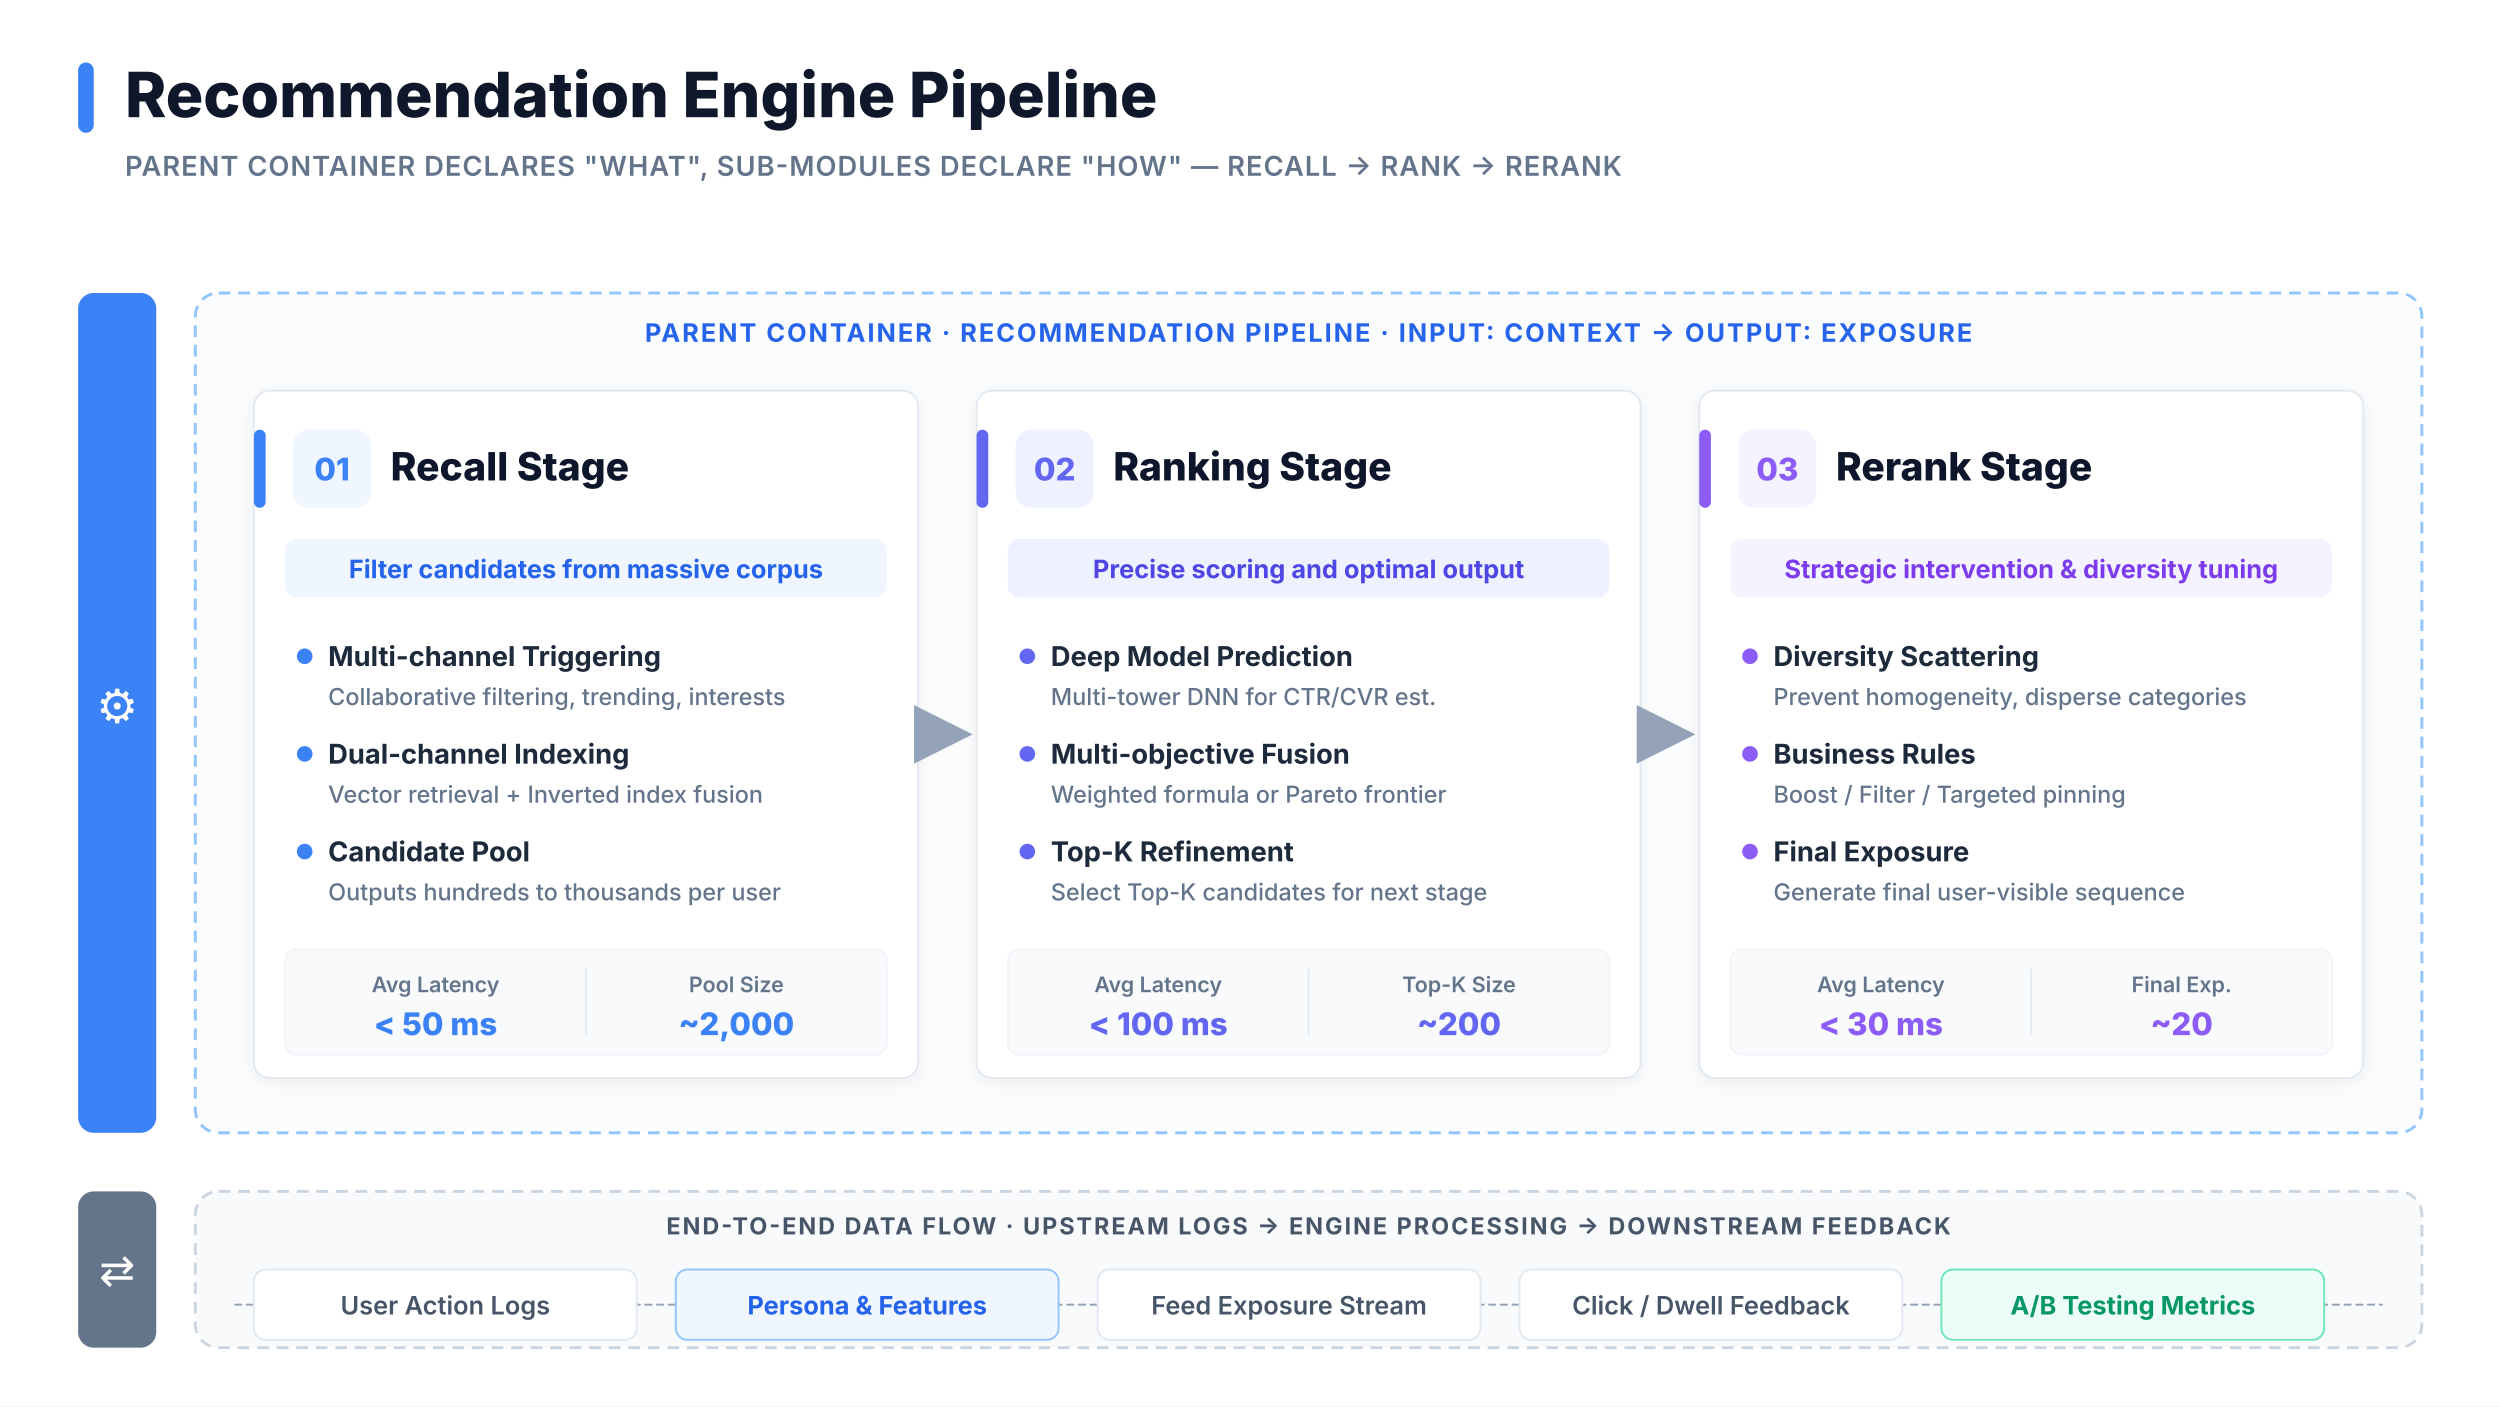
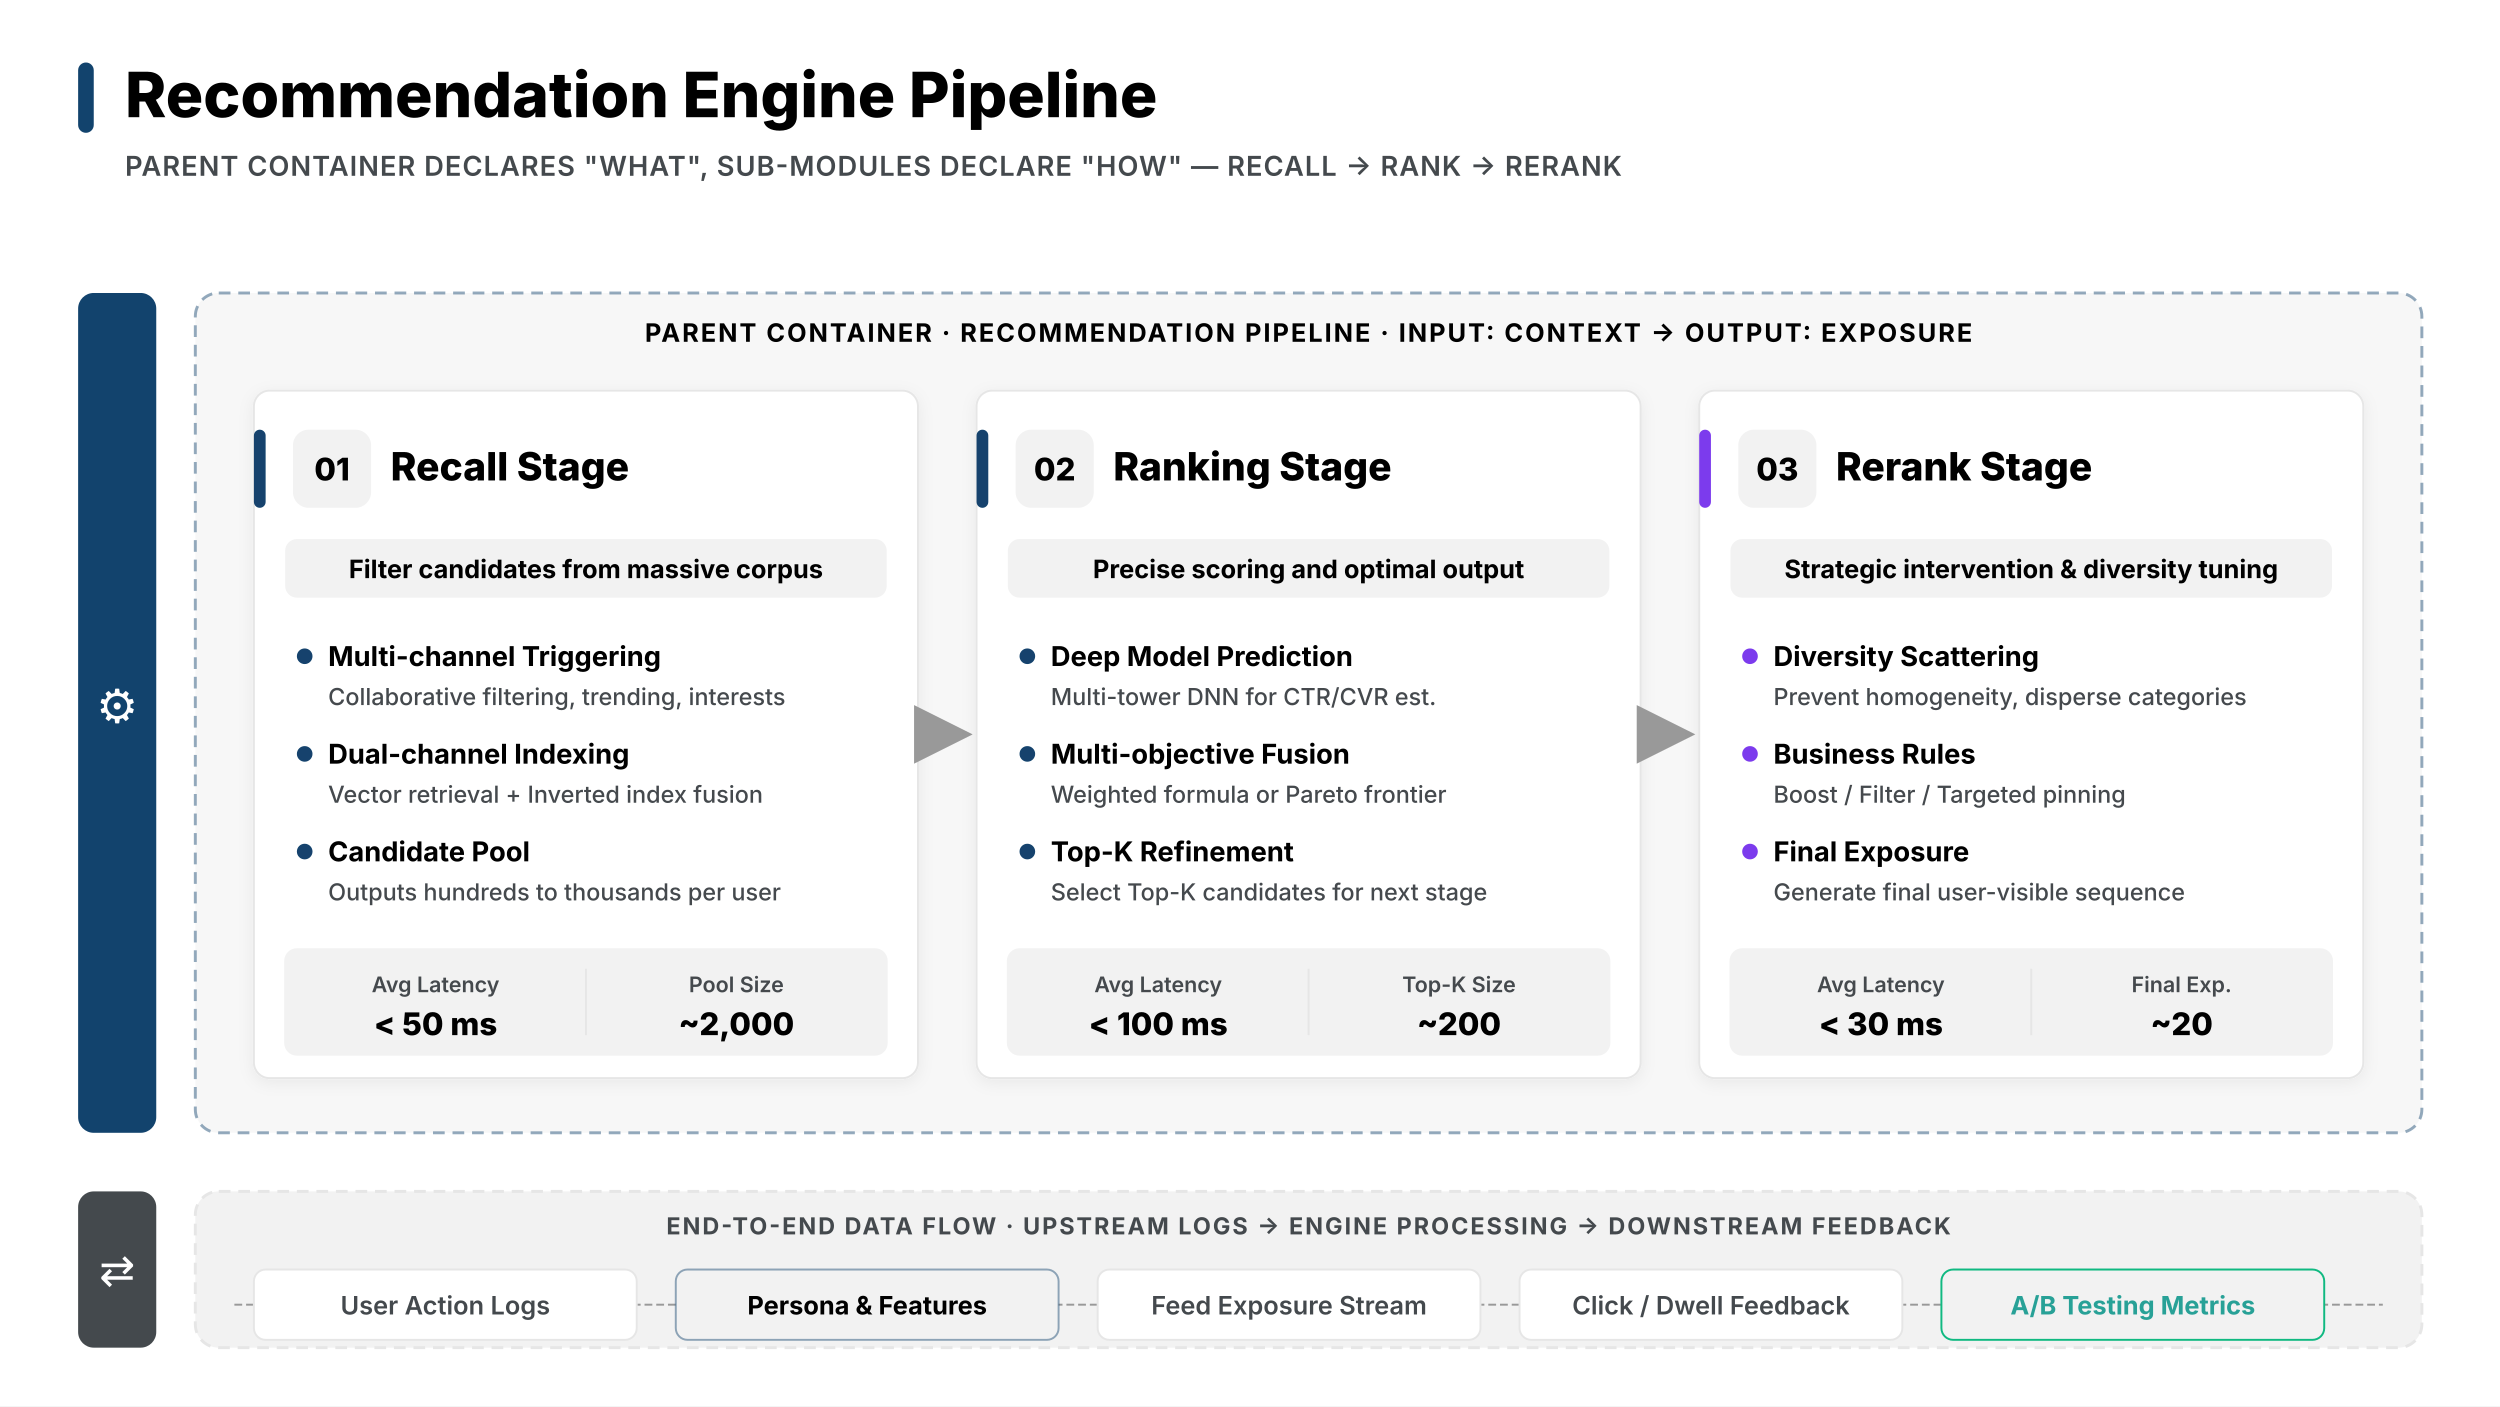
<svg xmlns="http://www.w3.org/2000/svg" viewBox="0 0 1280 720" width="1280" height="720">
  <defs>
    <marker id="mcArrow" markerWidth="10" markerHeight="10" refX="9" refY="5" orient="auto" markerUnits="strokeWidth">
-       <path d="M0,0 L10,5 L0,10 Z" fill="#94A3B8" />
+       <path d="M0,0 L10,5 L0,10 Z" fill="#999999" />
    </marker>
    <filter id="cardShadow" x="-15%" y="-15%" width="130%" height="130%">
      <feGaussianBlur in="SourceAlpha" stdDeviation="4" />
      <feOffset dx="0" dy="2" result="offsetblur" />
      <feFlood flood-color="#0F172A" flood-opacity="0.06" result="shadowColor" />
      <feComposite in="shadowColor" in2="offsetblur" operator="in" result="shadow" />
      <feMerge>
        <feMergeNode in="shadow" />
        <feMergeNode in="SourceGraphic" />
      </feMerge>
    </filter>
  </defs>
  <rect width="1280" height="720" fill="#FFFFFF" />
-   <rect x="40" y="32" width="8" height="36" rx="4" fill="#3B82F6" />
-   <text x="64" y="60" font-family="-apple-system, BlinkMacSystemFont, 'Segoe UI', sans-serif" font-size="32" font-weight="800" fill="#0F172A">Recommendation Engine Pipeline</text>
-   <text x="64" y="90" font-family="-apple-system, BlinkMacSystemFont, 'Segoe UI', sans-serif" font-size="14" font-weight="600" fill="#64748B" letter-spacing="0.5">
+   <rect x="40" y="32" width="8" height="36" rx="4" fill="#12436D" data-viettel-blue-scope="chart" />
+   <text x="64" y="60" font-family="-apple-system, BlinkMacSystemFont, 'Segoe UI', sans-serif" font-size="32" font-weight="800" fill="#000000">Recommendation Engine Pipeline</text>
+   <text x="64" y="90" font-family="-apple-system, BlinkMacSystemFont, 'Segoe UI', sans-serif" font-size="14" font-weight="600" fill="#44494D" letter-spacing="0.5">
        PARENT CONTAINER DECLARES "WHAT", SUB-MODULES DECLARE "HOW" — RECALL → RANK → RERANK
    </text>
-   <rect x="40" y="150" width="40" height="430" rx="8" fill="#3B82F6" />
+   <rect x="40" y="150" width="40" height="430" rx="8" fill="#12436D" data-viettel-blue-scope="chart" />
  <text x="60" y="370" text-anchor="middle" font-family="-apple-system, BlinkMacSystemFont, 'Segoe UI', sans-serif" font-size="24" fill="#FFFFFF">⚙</text>
-   <rect x="100" y="150" width="1140" height="430" rx="12" fill="#F8FAFC" fill-opacity="0.6" stroke="#93C5FD" stroke-width="1.5" stroke-dasharray="6 4" />
-   <text x="670" y="175" text-anchor="middle" font-family="-apple-system, BlinkMacSystemFont, 'Segoe UI', sans-serif" font-size="13" font-weight="700" fill="#2563EB" letter-spacing="1">PARENT CONTAINER · RECOMMENDATION PIPELINE · INPUT: CONTEXT → OUTPUT: EXPOSURE</text>
-   <g filter="url(#cardShadow)">
-     <rect x="130" y="200" width="340" height="352" rx="8" fill="#FFFFFF" stroke="#E2E8F0" stroke-width="1" />
-     <rect x="130" y="220" width="6" height="40" rx="3" fill="#3B82F6" />
-     <rect x="150" y="220" width="40" height="40" rx="8" fill="#EFF6FF" />
-     <text x="170" y="246" text-anchor="middle" font-family="-apple-system, BlinkMacSystemFont, 'Segoe UI', sans-serif" font-size="16" font-weight="800" fill="#3B82F6">01</text>
-     <text x="200" y="246" font-family="-apple-system, BlinkMacSystemFont, 'Segoe UI', sans-serif" font-size="20" font-weight="800" fill="#0F172A">Recall Stage</text>
-     <rect x="146" y="276" width="308" height="30" rx="6" fill="#EFF6FF" />
-     <text x="300" y="296" text-anchor="middle" font-family="-apple-system, BlinkMacSystemFont, 'Segoe UI', sans-serif" font-size="13" font-weight="700" fill="#2563EB">Filter candidates from massive corpus</text>
-     <circle cx="156" cy="336" r="4" fill="#3B82F6" />
-     <text x="168" y="341" font-family="-apple-system, BlinkMacSystemFont, 'Segoe UI', sans-serif" font-size="14" font-weight="700" fill="#1E293B">Multi-channel Triggering</text>
-     <text x="168" y="361" font-family="-apple-system, BlinkMacSystemFont, 'Segoe UI', sans-serif" font-size="12" font-weight="500" fill="#64748B">Collaborative filtering, trending, interests</text>
-     <circle cx="156" cy="386" r="4" fill="#3B82F6" />
-     <text x="168" y="391" font-family="-apple-system, BlinkMacSystemFont, 'Segoe UI', sans-serif" font-size="14" font-weight="700" fill="#1E293B">Dual-channel Indexing</text>
-     <text x="168" y="411" font-family="-apple-system, BlinkMacSystemFont, 'Segoe UI', sans-serif" font-size="12" font-weight="500" fill="#64748B">Vector retrieval + Inverted index fusion</text>
-     <circle cx="156" cy="436" r="4" fill="#3B82F6" />
-     <text x="168" y="441" font-family="-apple-system, BlinkMacSystemFont, 'Segoe UI', sans-serif" font-size="14" font-weight="700" fill="#1E293B">Candidate Pool</text>
-     <text x="168" y="461" font-family="-apple-system, BlinkMacSystemFont, 'Segoe UI', sans-serif" font-size="12" font-weight="500" fill="#64748B">Outputs hundreds to thousands per user</text>
-     <rect x="146" y="486" width="308" height="54" rx="6" fill="#F8FAFC" stroke="#F1F5F9" stroke-width="1" />
-     <line x1="300" y1="496" x2="300" y2="530" stroke="#E2E8F0" stroke-width="1" />
-     <text x="223" y="508" text-anchor="middle" font-family="-apple-system, BlinkMacSystemFont, 'Segoe UI', sans-serif" font-size="11" font-weight="600" fill="#64748B">Avg Latency</text>
-     <text x="223" y="530" text-anchor="middle" font-family="-apple-system, BlinkMacSystemFont, 'Segoe UI', sans-serif" font-size="16" font-weight="800" fill="#3B82F6">&lt; 50 ms</text>
-     <text x="377" y="508" text-anchor="middle" font-family="-apple-system, BlinkMacSystemFont, 'Segoe UI', sans-serif" font-size="11" font-weight="600" fill="#64748B">Pool Size</text>
-     <text x="377" y="530" text-anchor="middle" font-family="-apple-system, BlinkMacSystemFont, 'Segoe UI', sans-serif" font-size="16" font-weight="800" fill="#3B82F6">~2,000</text>
+   <rect x="100" y="150" width="1140" height="430" rx="12" fill="#F2F2F2" fill-opacity="0.6" stroke="#12436D" stroke-width="1.5" stroke-dasharray="6 4" stroke-opacity="0.45" data-viettel-blue-scope="chart" />
+   <text x="670" y="175" text-anchor="middle" font-family="-apple-system, BlinkMacSystemFont, 'Segoe UI', sans-serif" font-size="13" font-weight="700" fill="#000000" letter-spacing="1">PARENT CONTAINER · RECOMMENDATION PIPELINE · INPUT: CONTEXT → OUTPUT: EXPOSURE</text>
+   <g filter="url(#cardShadow)" data-viettel-blue-scope="chart">
+     <rect x="130" y="200" width="340" height="352" rx="8" fill="#FFFFFF" stroke="#E6E6E6" stroke-width="1" />
+     <rect x="130" y="220" width="6" height="40" rx="3" fill="#12436D" />
+     <rect x="150" y="220" width="40" height="40" rx="8" fill="#F2F2F2" />
+     <text x="170" y="246" text-anchor="middle" font-family="-apple-system, BlinkMacSystemFont, 'Segoe UI', sans-serif" font-size="16" font-weight="800" fill="#000000">01</text>
+     <text x="200" y="246" font-family="-apple-system, BlinkMacSystemFont, 'Segoe UI', sans-serif" font-size="20" font-weight="800" fill="#000000">Recall Stage</text>
+     <rect x="146" y="276" width="308" height="30" rx="6" fill="#F2F2F2" />
+     <text x="300" y="296" text-anchor="middle" font-family="-apple-system, BlinkMacSystemFont, 'Segoe UI', sans-serif" font-size="13" font-weight="700" fill="#000000">Filter candidates from massive corpus</text>
+     <circle cx="156" cy="336" r="4" fill="#12436D" />
+     <text x="168" y="341" font-family="-apple-system, BlinkMacSystemFont, 'Segoe UI', sans-serif" font-size="14" font-weight="700" fill="#000000">Multi-channel Triggering</text>
+     <text x="168" y="361" font-family="-apple-system, BlinkMacSystemFont, 'Segoe UI', sans-serif" font-size="12" font-weight="500" fill="#44494D">Collaborative filtering, trending, interests</text>
+     <circle cx="156" cy="386" r="4" fill="#12436D" />
+     <text x="168" y="391" font-family="-apple-system, BlinkMacSystemFont, 'Segoe UI', sans-serif" font-size="14" font-weight="700" fill="#000000">Dual-channel Indexing</text>
+     <text x="168" y="411" font-family="-apple-system, BlinkMacSystemFont, 'Segoe UI', sans-serif" font-size="12" font-weight="500" fill="#44494D">Vector retrieval + Inverted index fusion</text>
+     <circle cx="156" cy="436" r="4" fill="#12436D" />
+     <text x="168" y="441" font-family="-apple-system, BlinkMacSystemFont, 'Segoe UI', sans-serif" font-size="14" font-weight="700" fill="#000000">Candidate Pool</text>
+     <text x="168" y="461" font-family="-apple-system, BlinkMacSystemFont, 'Segoe UI', sans-serif" font-size="12" font-weight="500" fill="#44494D">Outputs hundreds to thousands per user</text>
+     <rect x="146" y="486" width="308" height="54" rx="6" fill="#F2F2F2" stroke="#F2F2F2" stroke-width="1" />
+     <line x1="300" y1="496" x2="300" y2="530" stroke="#E6E6E6" stroke-width="1" />
+     <text x="223" y="508" text-anchor="middle" font-family="-apple-system, BlinkMacSystemFont, 'Segoe UI', sans-serif" font-size="11" font-weight="600" fill="#44494D">Avg Latency</text>
+     <text x="223" y="530" text-anchor="middle" font-family="-apple-system, BlinkMacSystemFont, 'Segoe UI', sans-serif" font-size="16" font-weight="800" fill="#000000">&lt; 50 ms</text>
+     <text x="377" y="508" text-anchor="middle" font-family="-apple-system, BlinkMacSystemFont, 'Segoe UI', sans-serif" font-size="11" font-weight="600" fill="#44494D">Pool Size</text>
+     <text x="377" y="530" text-anchor="middle" font-family="-apple-system, BlinkMacSystemFont, 'Segoe UI', sans-serif" font-size="16" font-weight="800" fill="#000000">~2,000</text>
  </g>
-   <line x1="475" y1="376" x2="495" y2="376" stroke="#CBD5E1" stroke-width="3" marker-end="url(#mcArrow)" />
-   <g filter="url(#cardShadow)">
-     <rect x="500" y="200" width="340" height="352" rx="8" fill="#FFFFFF" stroke="#E2E8F0" stroke-width="1" />
-     <rect x="500" y="220" width="6" height="40" rx="3" fill="#6366F1" />
-     <rect x="520" y="220" width="40" height="40" rx="8" fill="#EEF2FF" />
-     <text x="540" y="246" text-anchor="middle" font-family="-apple-system, BlinkMacSystemFont, 'Segoe UI', sans-serif" font-size="16" font-weight="800" fill="#6366F1">02</text>
-     <text x="570" y="246" font-family="-apple-system, BlinkMacSystemFont, 'Segoe UI', sans-serif" font-size="20" font-weight="800" fill="#0F172A">Ranking Stage</text>
-     <rect x="516" y="276" width="308" height="30" rx="6" fill="#EEF2FF" />
-     <text x="670" y="296" text-anchor="middle" font-family="-apple-system, BlinkMacSystemFont, 'Segoe UI', sans-serif" font-size="13" font-weight="700" fill="#4F46E5">Precise scoring and optimal output</text>
-     <circle cx="526" cy="336" r="4" fill="#6366F1" />
-     <text x="538" y="341" font-family="-apple-system, BlinkMacSystemFont, 'Segoe UI', sans-serif" font-size="14" font-weight="700" fill="#1E293B">Deep Model Prediction</text>
-     <text x="538" y="361" font-family="-apple-system, BlinkMacSystemFont, 'Segoe UI', sans-serif" font-size="12" font-weight="500" fill="#64748B">Multi-tower DNN for CTR/CVR est.</text>
-     <circle cx="526" cy="386" r="4" fill="#6366F1" />
-     <text x="538" y="391" font-family="-apple-system, BlinkMacSystemFont, 'Segoe UI', sans-serif" font-size="14" font-weight="700" fill="#1E293B">Multi-objective Fusion</text>
-     <text x="538" y="411" font-family="-apple-system, BlinkMacSystemFont, 'Segoe UI', sans-serif" font-size="12" font-weight="500" fill="#64748B">Weighted formula or Pareto frontier</text>
-     <circle cx="526" cy="436" r="4" fill="#6366F1" />
-     <text x="538" y="441" font-family="-apple-system, BlinkMacSystemFont, 'Segoe UI', sans-serif" font-size="14" font-weight="700" fill="#1E293B">Top-K Refinement</text>
-     <text x="538" y="461" font-family="-apple-system, BlinkMacSystemFont, 'Segoe UI', sans-serif" font-size="12" font-weight="500" fill="#64748B">Select Top-K candidates for next stage</text>
-     <rect x="516" y="486" width="308" height="54" rx="6" fill="#F8FAFC" stroke="#F1F5F9" stroke-width="1" />
-     <line x1="670" y1="496" x2="670" y2="530" stroke="#E2E8F0" stroke-width="1" />
-     <text x="593" y="508" text-anchor="middle" font-family="-apple-system, BlinkMacSystemFont, 'Segoe UI', sans-serif" font-size="11" font-weight="600" fill="#64748B">Avg Latency</text>
-     <text x="593" y="530" text-anchor="middle" font-family="-apple-system, BlinkMacSystemFont, 'Segoe UI', sans-serif" font-size="16" font-weight="800" fill="#6366F1">&lt; 100 ms</text>
-     <text x="747" y="508" text-anchor="middle" font-family="-apple-system, BlinkMacSystemFont, 'Segoe UI', sans-serif" font-size="11" font-weight="600" fill="#64748B">Top-K Size</text>
-     <text x="747" y="530" text-anchor="middle" font-family="-apple-system, BlinkMacSystemFont, 'Segoe UI', sans-serif" font-size="16" font-weight="800" fill="#6366F1">~200</text>
+   <line x1="475" y1="376" x2="495" y2="376" stroke="#E6E6E6" stroke-width="3" marker-end="url(#mcArrow)" />
+   <g filter="url(#cardShadow)" data-viettel-blue-scope="chart">
+     <rect x="500" y="200" width="340" height="352" rx="8" fill="#FFFFFF" stroke="#E6E6E6" stroke-width="1" />
+     <rect x="500" y="220" width="6" height="40" rx="3" fill="#12436D" />
+     <rect x="520" y="220" width="40" height="40" rx="8" fill="#F2F2F2" />
+     <text x="540" y="246" text-anchor="middle" font-family="-apple-system, BlinkMacSystemFont, 'Segoe UI', sans-serif" font-size="16" font-weight="800" fill="#000000">02</text>
+     <text x="570" y="246" font-family="-apple-system, BlinkMacSystemFont, 'Segoe UI', sans-serif" font-size="20" font-weight="800" fill="#000000">Ranking Stage</text>
+     <rect x="516" y="276" width="308" height="30" rx="6" fill="#F2F2F2" />
+     <text x="670" y="296" text-anchor="middle" font-family="-apple-system, BlinkMacSystemFont, 'Segoe UI', sans-serif" font-size="13" font-weight="700" fill="#000000">Precise scoring and optimal output</text>
+     <circle cx="526" cy="336" r="4" fill="#12436D" />
+     <text x="538" y="341" font-family="-apple-system, BlinkMacSystemFont, 'Segoe UI', sans-serif" font-size="14" font-weight="700" fill="#000000">Deep Model Prediction</text>
+     <text x="538" y="361" font-family="-apple-system, BlinkMacSystemFont, 'Segoe UI', sans-serif" font-size="12" font-weight="500" fill="#44494D">Multi-tower DNN for CTR/CVR est.</text>
+     <circle cx="526" cy="386" r="4" fill="#12436D" />
+     <text x="538" y="391" font-family="-apple-system, BlinkMacSystemFont, 'Segoe UI', sans-serif" font-size="14" font-weight="700" fill="#000000">Multi-objective Fusion</text>
+     <text x="538" y="411" font-family="-apple-system, BlinkMacSystemFont, 'Segoe UI', sans-serif" font-size="12" font-weight="500" fill="#44494D">Weighted formula or Pareto frontier</text>
+     <circle cx="526" cy="436" r="4" fill="#12436D" />
+     <text x="538" y="441" font-family="-apple-system, BlinkMacSystemFont, 'Segoe UI', sans-serif" font-size="14" font-weight="700" fill="#000000">Top-K Refinement</text>
+     <text x="538" y="461" font-family="-apple-system, BlinkMacSystemFont, 'Segoe UI', sans-serif" font-size="12" font-weight="500" fill="#44494D">Select Top-K candidates for next stage</text>
+     <rect x="516" y="486" width="308" height="54" rx="6" fill="#F2F2F2" stroke="#F2F2F2" stroke-width="1" />
+     <line x1="670" y1="496" x2="670" y2="530" stroke="#E6E6E6" stroke-width="1" />
+     <text x="593" y="508" text-anchor="middle" font-family="-apple-system, BlinkMacSystemFont, 'Segoe UI', sans-serif" font-size="11" font-weight="600" fill="#44494D">Avg Latency</text>
+     <text x="593" y="530" text-anchor="middle" font-family="-apple-system, BlinkMacSystemFont, 'Segoe UI', sans-serif" font-size="16" font-weight="800" fill="#000000">&lt; 100 ms</text>
+     <text x="747" y="508" text-anchor="middle" font-family="-apple-system, BlinkMacSystemFont, 'Segoe UI', sans-serif" font-size="11" font-weight="600" fill="#44494D">Top-K Size</text>
+     <text x="747" y="530" text-anchor="middle" font-family="-apple-system, BlinkMacSystemFont, 'Segoe UI', sans-serif" font-size="16" font-weight="800" fill="#000000">~200</text>
  </g>
-   <line x1="845" y1="376" x2="865" y2="376" stroke="#CBD5E1" stroke-width="3" marker-end="url(#mcArrow)" />
-   <g filter="url(#cardShadow)">
-     <rect x="870" y="200" width="340" height="352" rx="8" fill="#FFFFFF" stroke="#E2E8F0" stroke-width="1" />
-     <rect x="870" y="220" width="6" height="40" rx="3" fill="#8B5CF6" />
-     <rect x="890" y="220" width="40" height="40" rx="8" fill="#F5F3FF" />
-     <text x="910" y="246" text-anchor="middle" font-family="-apple-system, BlinkMacSystemFont, 'Segoe UI', sans-serif" font-size="16" font-weight="800" fill="#8B5CF6">03</text>
-     <text x="940" y="246" font-family="-apple-system, BlinkMacSystemFont, 'Segoe UI', sans-serif" font-size="20" font-weight="800" fill="#0F172A">Rerank Stage</text>
-     <rect x="886" y="276" width="308" height="30" rx="6" fill="#F5F3FF" />
-     <text x="1040" y="296" text-anchor="middle" font-family="-apple-system, BlinkMacSystemFont, 'Segoe UI', sans-serif" font-size="13" font-weight="700" fill="#7C3AED">Strategic intervention &amp; diversity tuning</text>
-     <circle cx="896" cy="336" r="4" fill="#8B5CF6" />
-     <text x="908" y="341" font-family="-apple-system, BlinkMacSystemFont, 'Segoe UI', sans-serif" font-size="14" font-weight="700" fill="#1E293B">Diversity Scattering</text>
-     <text x="908" y="361" font-family="-apple-system, BlinkMacSystemFont, 'Segoe UI', sans-serif" font-size="12" font-weight="500" fill="#64748B">Prevent homogeneity, disperse categories</text>
-     <circle cx="896" cy="386" r="4" fill="#8B5CF6" />
-     <text x="908" y="391" font-family="-apple-system, BlinkMacSystemFont, 'Segoe UI', sans-serif" font-size="14" font-weight="700" fill="#1E293B">Business Rules</text>
-     <text x="908" y="411" font-family="-apple-system, BlinkMacSystemFont, 'Segoe UI', sans-serif" font-size="12" font-weight="500" fill="#64748B">Boost / Filter / Targeted pinning</text>
-     <circle cx="896" cy="436" r="4" fill="#8B5CF6" />
-     <text x="908" y="441" font-family="-apple-system, BlinkMacSystemFont, 'Segoe UI', sans-serif" font-size="14" font-weight="700" fill="#1E293B">Final Exposure</text>
-     <text x="908" y="461" font-family="-apple-system, BlinkMacSystemFont, 'Segoe UI', sans-serif" font-size="12" font-weight="500" fill="#64748B">Generate final user-visible sequence</text>
-     <rect x="886" y="486" width="308" height="54" rx="6" fill="#F8FAFC" stroke="#F1F5F9" stroke-width="1" />
-     <line x1="1040" y1="496" x2="1040" y2="530" stroke="#E2E8F0" stroke-width="1" />
-     <text x="963" y="508" text-anchor="middle" font-family="-apple-system, BlinkMacSystemFont, 'Segoe UI', sans-serif" font-size="11" font-weight="600" fill="#64748B">Avg Latency</text>
-     <text x="963" y="530" text-anchor="middle" font-family="-apple-system, BlinkMacSystemFont, 'Segoe UI', sans-serif" font-size="16" font-weight="800" fill="#8B5CF6">&lt; 30 ms</text>
-     <text x="1117" y="508" text-anchor="middle" font-family="-apple-system, BlinkMacSystemFont, 'Segoe UI', sans-serif" font-size="11" font-weight="600" fill="#64748B">Final Exp.</text>
-     <text x="1117" y="530" text-anchor="middle" font-family="-apple-system, BlinkMacSystemFont, 'Segoe UI', sans-serif" font-size="16" font-weight="800" fill="#8B5CF6">~20</text>
+   <line x1="845" y1="376" x2="865" y2="376" stroke="#E6E6E6" stroke-width="3" marker-end="url(#mcArrow)" />
+   <g filter="url(#cardShadow)" data-viettel-blue-scope="chart">
+     <rect x="870" y="200" width="340" height="352" rx="8" fill="#FFFFFF" stroke="#E6E6E6" stroke-width="1" />
+     <rect x="870" y="220" width="6" height="40" rx="3" fill="#7C3AED" />
+     <rect x="890" y="220" width="40" height="40" rx="8" fill="#F2F2F2" />
+     <text x="910" y="246" text-anchor="middle" font-family="-apple-system, BlinkMacSystemFont, 'Segoe UI', sans-serif" font-size="16" font-weight="800" fill="#000000">03</text>
+     <text x="940" y="246" font-family="-apple-system, BlinkMacSystemFont, 'Segoe UI', sans-serif" font-size="20" font-weight="800" fill="#000000">Rerank Stage</text>
+     <rect x="886" y="276" width="308" height="30" rx="6" fill="#F2F2F2" />
+     <text x="1040" y="296" text-anchor="middle" font-family="-apple-system, BlinkMacSystemFont, 'Segoe UI', sans-serif" font-size="13" font-weight="700" fill="#000000">Strategic intervention &amp; diversity tuning</text>
+     <circle cx="896" cy="336" r="4" fill="#7C3AED" />
+     <text x="908" y="341" font-family="-apple-system, BlinkMacSystemFont, 'Segoe UI', sans-serif" font-size="14" font-weight="700" fill="#000000">Diversity Scattering</text>
+     <text x="908" y="361" font-family="-apple-system, BlinkMacSystemFont, 'Segoe UI', sans-serif" font-size="12" font-weight="500" fill="#44494D">Prevent homogeneity, disperse categories</text>
+     <circle cx="896" cy="386" r="4" fill="#7C3AED" />
+     <text x="908" y="391" font-family="-apple-system, BlinkMacSystemFont, 'Segoe UI', sans-serif" font-size="14" font-weight="700" fill="#000000">Business Rules</text>
+     <text x="908" y="411" font-family="-apple-system, BlinkMacSystemFont, 'Segoe UI', sans-serif" font-size="12" font-weight="500" fill="#44494D">Boost / Filter / Targeted pinning</text>
+     <circle cx="896" cy="436" r="4" fill="#7C3AED" />
+     <text x="908" y="441" font-family="-apple-system, BlinkMacSystemFont, 'Segoe UI', sans-serif" font-size="14" font-weight="700" fill="#000000">Final Exposure</text>
+     <text x="908" y="461" font-family="-apple-system, BlinkMacSystemFont, 'Segoe UI', sans-serif" font-size="12" font-weight="500" fill="#44494D">Generate final user-visible sequence</text>
+     <rect x="886" y="486" width="308" height="54" rx="6" fill="#F2F2F2" stroke="#F2F2F2" stroke-width="1" />
+     <line x1="1040" y1="496" x2="1040" y2="530" stroke="#E6E6E6" stroke-width="1" />
+     <text x="963" y="508" text-anchor="middle" font-family="-apple-system, BlinkMacSystemFont, 'Segoe UI', sans-serif" font-size="11" font-weight="600" fill="#44494D">Avg Latency</text>
+     <text x="963" y="530" text-anchor="middle" font-family="-apple-system, BlinkMacSystemFont, 'Segoe UI', sans-serif" font-size="16" font-weight="800" fill="#000000">&lt; 30 ms</text>
+     <text x="1117" y="508" text-anchor="middle" font-family="-apple-system, BlinkMacSystemFont, 'Segoe UI', sans-serif" font-size="11" font-weight="600" fill="#44494D">Final Exp.</text>
+     <text x="1117" y="530" text-anchor="middle" font-family="-apple-system, BlinkMacSystemFont, 'Segoe UI', sans-serif" font-size="16" font-weight="800" fill="#000000">~20</text>
  </g>
-   <rect x="40" y="610" width="40" height="80" rx="8" fill="#64748B" />
+   <rect x="40" y="610" width="40" height="80" rx="8" fill="#44494D" />
  <text x="60" y="658" text-anchor="middle" font-family="-apple-system, BlinkMacSystemFont, 'Segoe UI', sans-serif" font-size="22" fill="#FFFFFF">⇄</text>
-   <rect x="100" y="610" width="1140" height="80" rx="12" fill="#F8FAFC" stroke="#CBD5E1" stroke-width="1.5" stroke-dasharray="6 4" />
-   <text x="670" y="632" text-anchor="middle" font-family="-apple-system, BlinkMacSystemFont, 'Segoe UI', sans-serif" font-size="12" font-weight="700" fill="#475569" letter-spacing="1">END-TO-END DATA FLOW · UPSTREAM LOGS → ENGINE PROCESSING → DOWNSTREAM FEEDBACK</text>
-   <line x1="120" y1="668" x2="1220" y2="668" stroke="#94A3B8" stroke-width="1" stroke-dasharray="4 2" />
-   <rect x="130" y="650" width="196" height="36" rx="6" fill="#FFFFFF" stroke="#E2E8F0" stroke-width="1" />
-   <text x="228" y="673" text-anchor="middle" font-family="-apple-system, BlinkMacSystemFont, 'Segoe UI', sans-serif" font-size="13" font-weight="600" fill="#475569">User Action Logs</text>
-   <rect x="346" y="650" width="196" height="36" rx="6" fill="#EFF6FF" stroke="#93C5FD" stroke-width="1" />
-   <text x="444" y="673" text-anchor="middle" font-family="-apple-system, BlinkMacSystemFont, 'Segoe UI', sans-serif" font-size="13" font-weight="700" fill="#2563EB">Persona &amp; Features</text>
-   <rect x="562" y="650" width="196" height="36" rx="6" fill="#FFFFFF" stroke="#E2E8F0" stroke-width="1" />
-   <text x="660" y="673" text-anchor="middle" font-family="-apple-system, BlinkMacSystemFont, 'Segoe UI', sans-serif" font-size="13" font-weight="600" fill="#475569">Feed Exposure Stream</text>
-   <rect x="778" y="650" width="196" height="36" rx="6" fill="#FFFFFF" stroke="#E2E8F0" stroke-width="1" />
-   <text x="876" y="673" text-anchor="middle" font-family="-apple-system, BlinkMacSystemFont, 'Segoe UI', sans-serif" font-size="13" font-weight="600" fill="#475569">Click / Dwell Feedback</text>
-   <rect x="994" y="650" width="196" height="36" rx="6" fill="#ECFDF5" stroke="#6EE7B7" stroke-width="1" />
-   <text x="1092" y="673" text-anchor="middle" font-family="-apple-system, BlinkMacSystemFont, 'Segoe UI', sans-serif" font-size="13" font-weight="700" fill="#059669">A/B Testing Metrics</text>
+   <rect x="100" y="610" width="1140" height="80" rx="12" fill="#F2F2F2" stroke="#E6E6E6" stroke-width="1.5" stroke-dasharray="6 4" />
+   <text x="670" y="632" text-anchor="middle" font-family="-apple-system, BlinkMacSystemFont, 'Segoe UI', sans-serif" font-size="12" font-weight="700" fill="#44494D" letter-spacing="1">END-TO-END DATA FLOW · UPSTREAM LOGS → ENGINE PROCESSING → DOWNSTREAM FEEDBACK</text>
+   <line x1="120" y1="668" x2="1220" y2="668" stroke="#999999" stroke-width="1" stroke-dasharray="4 2" />
+   <rect x="130" y="650" width="196" height="36" rx="6" fill="#FFFFFF" stroke="#E6E6E6" stroke-width="1" />
+   <text x="228" y="673" text-anchor="middle" font-family="-apple-system, BlinkMacSystemFont, 'Segoe UI', sans-serif" font-size="13" font-weight="600" fill="#44494D">User Action Logs</text>
+   <rect x="346" y="650" width="196" height="36" rx="6" fill="#F2F2F2" stroke="#12436D" stroke-width="1" stroke-opacity="0.45" data-viettel-blue-scope="chart" />
+   <text x="444" y="673" text-anchor="middle" font-family="-apple-system, BlinkMacSystemFont, 'Segoe UI', sans-serif" font-size="13" font-weight="700" fill="#000000">Persona &amp; Features</text>
+   <rect x="562" y="650" width="196" height="36" rx="6" fill="#FFFFFF" stroke="#E6E6E6" stroke-width="1" />
+   <text x="660" y="673" text-anchor="middle" font-family="-apple-system, BlinkMacSystemFont, 'Segoe UI', sans-serif" font-size="13" font-weight="600" fill="#44494D">Feed Exposure Stream</text>
+   <rect x="778" y="650" width="196" height="36" rx="6" fill="#FFFFFF" stroke="#E6E6E6" stroke-width="1" />
+   <text x="876" y="673" text-anchor="middle" font-family="-apple-system, BlinkMacSystemFont, 'Segoe UI', sans-serif" font-size="13" font-weight="600" fill="#44494D">Click / Dwell Feedback</text>
+   <rect x="994" y="650" width="196" height="36" rx="6" fill="#F2F2F2" stroke="#10B981" stroke-width="1" data-viettel-blue-scope="chart" />
+   <text x="1092" y="673" text-anchor="middle" font-family="-apple-system, BlinkMacSystemFont, 'Segoe UI', sans-serif" font-size="13" font-weight="700" fill="#28A197">A/B Testing Metrics</text>
</svg>
